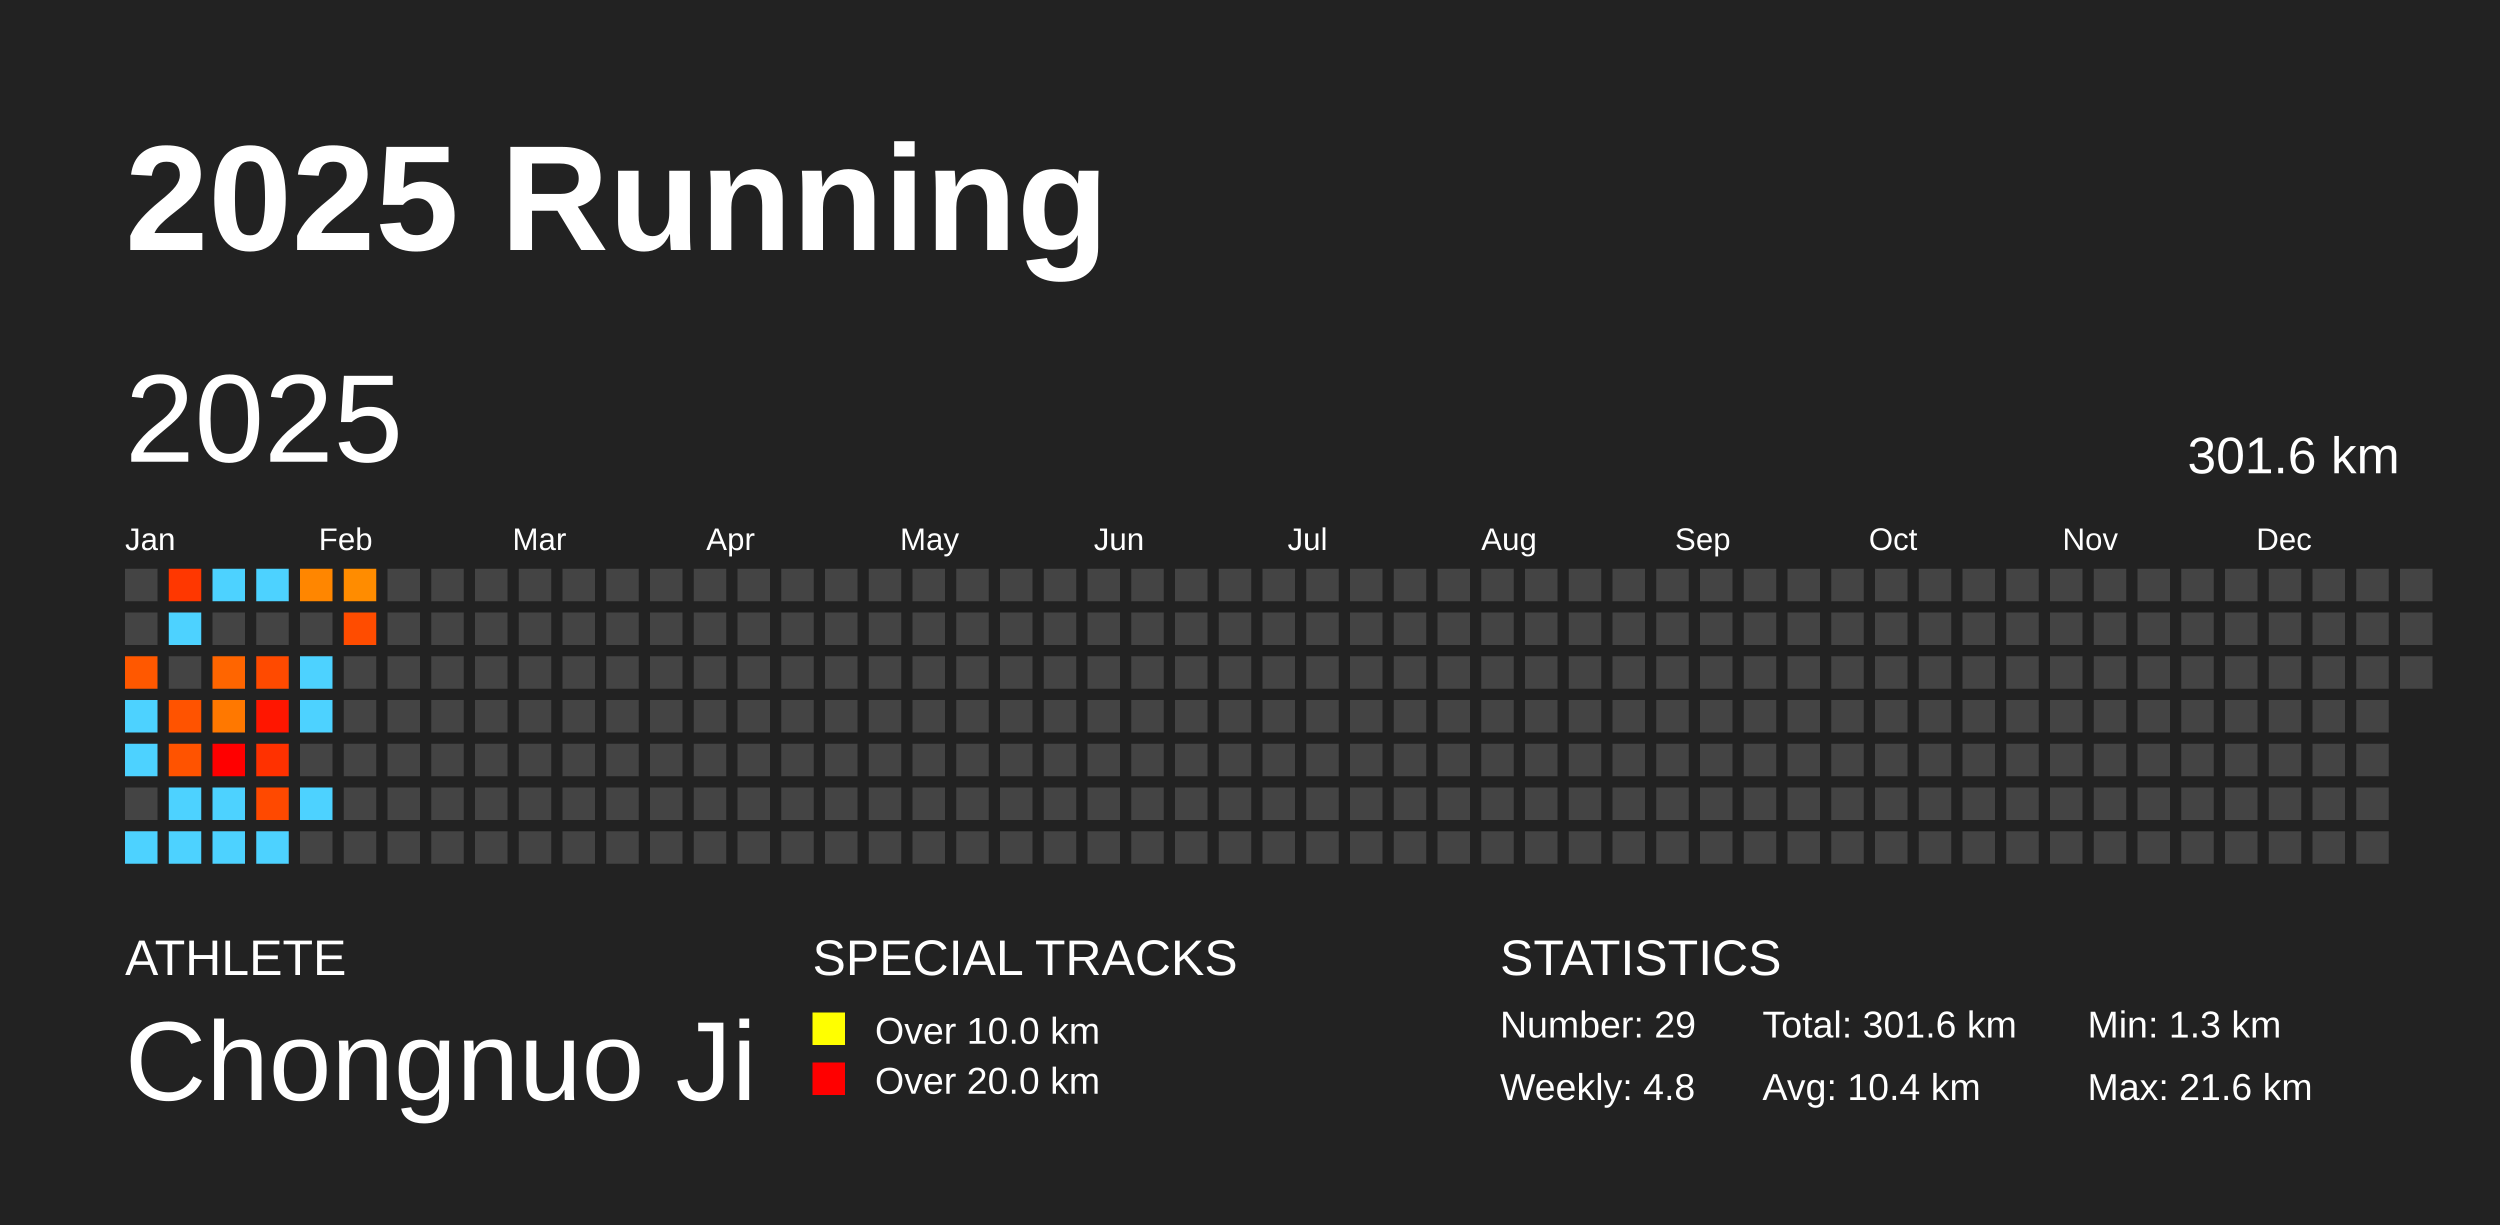
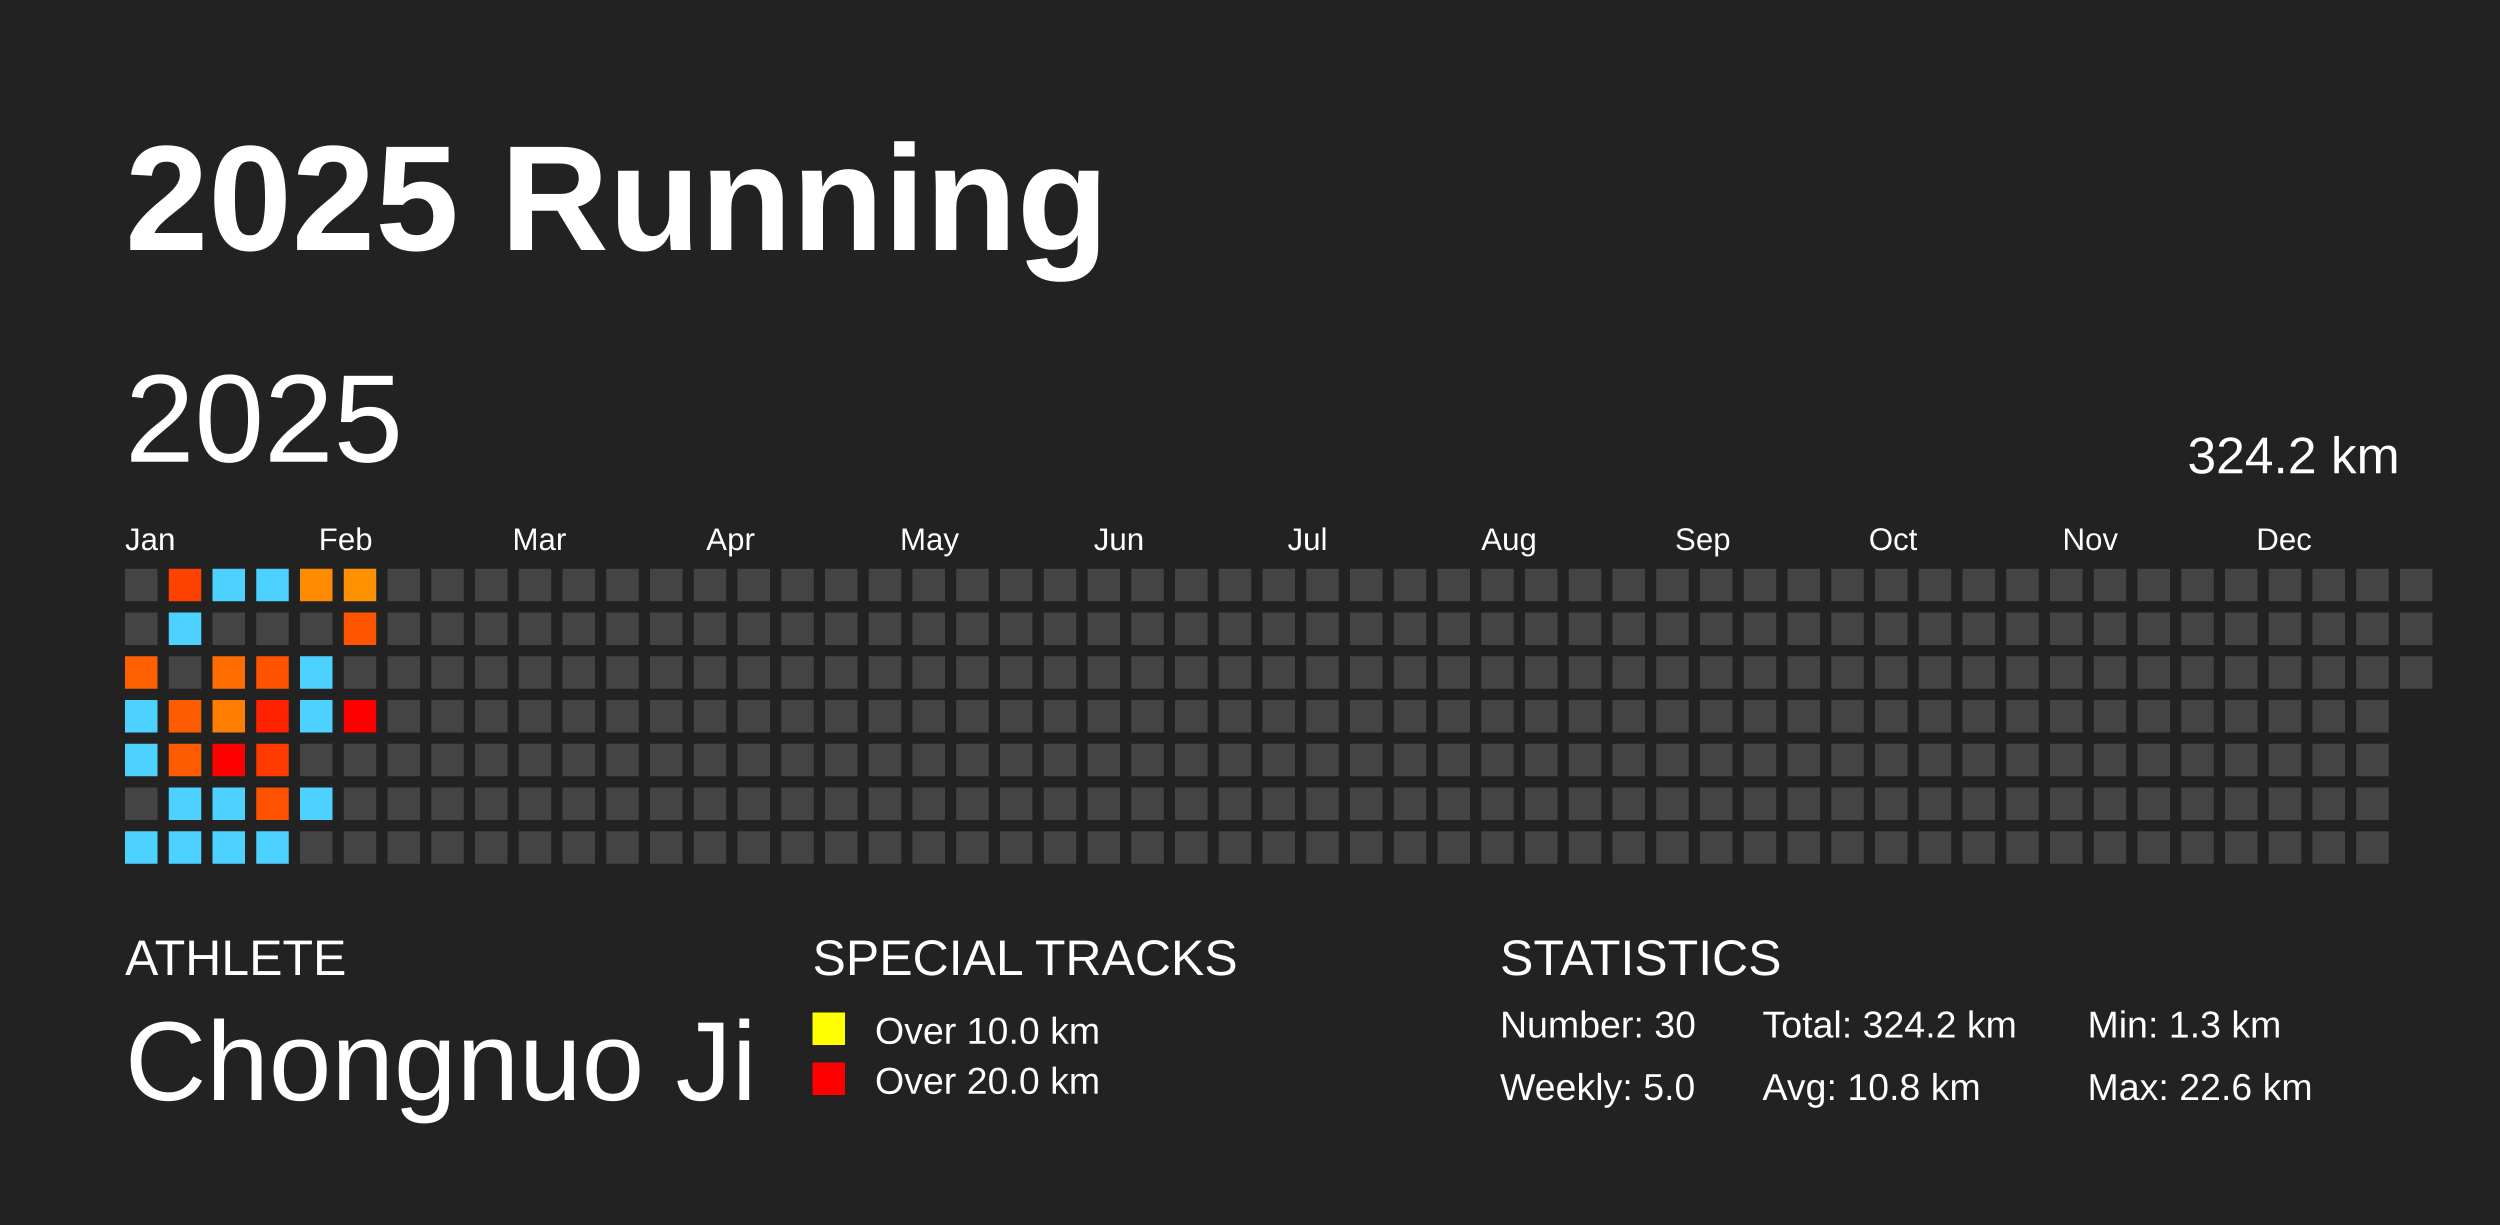
<svg xmlns="http://www.w3.org/2000/svg" baseProfile="full" height="98mm" version="1.1" viewBox="0,0,200,98" width="200mm">
  <defs />
  <rect fill="#222222" height="98" width="200" x="0" y="0" />
  <text fill="#FFFFFF" style="font-size:12px; font-family:Arial; font-weight:bold;" x="10" y="20">2025 Running</text>
  <text fill="#FFFFFF" style="font-size:4px; font-family:Arial" x="10" y="78">ATHLETE</text>
  <text fill="#FFFFFF" style="font-size:9px; font-family:Arial" x="10" y="88">Chongnuo Ji</text>
  <text fill="#FFFFFF" style="font-size:4px; font-family:Arial" x="65" y="78">SPECIAL TRACKS</text>
  <rect fill="yellow" height="2.6" width="2.6" x="65" y="81" />
  <text fill="#FFFFFF" style="font-size:3px; font-family:Arial" x="70" y="83.5">Over 10.0 km</text>
  <rect fill="red" height="2.6" width="2.6" x="65" y="85" />
  <text fill="#FFFFFF" style="font-size:3px; font-family:Arial" x="70" y="87.5">Over 20.0 km</text>
  <text fill="#FFFFFF" style="font-size:4px; font-family:Arial" x="120" y="78">STATISTICS</text>
-   <text fill="#FFFFFF" style="font-size:3px; font-family:Arial" x="120" y="83">Number: 29</text>
-   <text fill="#FFFFFF" style="font-size:3px; font-family:Arial" x="120" y="88">Weekly: 4.8</text>
-   <text fill="#FFFFFF" style="font-size:3px; font-family:Arial" x="141" y="83">Total: 301.6 km</text>
-   <text fill="#FFFFFF" style="font-size:3px; font-family:Arial" x="141" y="88">Avg: 10.4 km</text>
+   <text fill="#FFFFFF" style="font-size:3px; font-family:Arial" x="120" y="83">Number: 30</text>
+   <text fill="#FFFFFF" style="font-size:3px; font-family:Arial" x="120" y="88">Weekly: 5.0</text>
+   <text fill="#FFFFFF" style="font-size:3px; font-family:Arial" x="141" y="83">Total: 324.2 km</text>
+   <text fill="#FFFFFF" style="font-size:3px; font-family:Arial" x="141" y="88">Avg: 10.8 km</text>
  <text fill="#FFFFFF" style="font-size:3px; font-family:Arial" x="167" y="83">Min: 1.3 km</text>
-   <text fill="#FFFFFF" style="font-size:3px; font-family:Arial" x="167" y="88">Max: 21.6 km</text>
+   <text fill="#FFFFFF" style="font-size:3px; font-family:Arial" x="167" y="88">Max: 22.6 km</text>
  <text dominant-baseline="hanging" fill="#FFFFFF" style="font-size:10.0px; font-family:Arial;" x="10" y="30">2025</text>
-   <text dominant-baseline="hanging" fill="#FFFFFF" style="font-size:4.125px; font-family:Arial;" x="175" y="35">301.6 km</text>
+   <text dominant-baseline="hanging" fill="#FFFFFF" style="font-size:4.125px; font-family:Arial;" x="175" y="35">324.2 km</text>
  <text fill="#FFFFFF" style="font-size:2.5px; font-family:Arial" x="10.0" y="44">Jan</text>
  <text fill="#FFFFFF" style="font-size:2.5px; font-family:Arial" x="25.5" y="44">Feb</text>
  <text fill="#FFFFFF" style="font-size:2.5px; font-family:Arial" x="41.0" y="44">Mar</text>
  <text fill="#FFFFFF" style="font-size:2.5px; font-family:Arial" x="56.5" y="44">Apr</text>
  <text fill="#FFFFFF" style="font-size:2.5px; font-family:Arial" x="72.0" y="44">May</text>
  <text fill="#FFFFFF" style="font-size:2.5px; font-family:Arial" x="87.5" y="44">Jun</text>
  <text fill="#FFFFFF" style="font-size:2.5px; font-family:Arial" x="103.0" y="44">Jul</text>
  <text fill="#FFFFFF" style="font-size:2.5px; font-family:Arial" x="118.5" y="44">Aug</text>
  <text fill="#FFFFFF" style="font-size:2.5px; font-family:Arial" x="134.0" y="44">Sep</text>
  <text fill="#FFFFFF" style="font-size:2.5px; font-family:Arial" x="149.5" y="44">Oct</text>
  <text fill="#FFFFFF" style="font-size:2.5px; font-family:Arial" x="165.0" y="44">Nov</text>
  <text fill="#FFFFFF" style="font-size:2.5px; font-family:Arial" x="180.5" y="44">Dec</text>
  <rect fill="#444444" height="2.6" width="2.6" x="10.0" y="45.5" />
  <rect fill="#444444" height="2.6" width="2.6" x="10.0" y="49.0" />
-   <rect fill="#ff5800" height="2.6" width="2.6" x="10.0" y="52.5" />
+   <rect fill="#ff6000" height="2.6" width="2.6" x="10.0" y="52.5" />
  <rect fill="#4dd2ff" height="2.6" width="2.6" x="10.0" y="56.0" />
  <rect fill="#4dd2ff" height="2.6" width="2.6" x="10.0" y="59.5" />
  <rect fill="#444444" height="2.6" width="2.6" x="10.0" y="63.0" />
  <rect fill="#4dd2ff" height="2.6" width="2.6" x="10.0" y="66.5" />
-   <rect fill="#ff3700" height="2.6" width="2.6" x="13.5" y="45.5" />
+   <rect fill="#ff4100" height="2.6" width="2.6" x="13.5" y="45.5" />
  <rect fill="#4dd2ff" height="2.6" width="2.6" x="13.5" y="49.0" />
  <rect fill="#444444" height="2.6" width="2.6" x="13.5" y="52.5" />
-   <rect fill="#ff5300" height="2.6" width="2.6" x="13.5" y="56.0" />
-   <rect fill="#ff5300" height="2.6" width="2.6" x="13.5" y="59.5" />
+   <rect fill="#ff5b00" height="2.6" width="2.6" x="13.5" y="56.0" />
+   <rect fill="#ff5b00" height="2.6" width="2.6" x="13.5" y="59.5" />
  <rect fill="#4dd2ff" height="2.6" width="2.6" x="13.5" y="63.0" />
  <rect fill="#4dd2ff" height="2.6" width="2.6" x="13.5" y="66.5" />
  <rect fill="#4dd2ff" height="2.6" width="2.6" x="17.0" y="45.5" />
  <rect fill="#444444" height="2.6" width="2.6" x="17.0" y="49.0" />
-   <rect fill="#ff6500" height="2.6" width="2.6" x="17.0" y="52.5" />
-   <rect fill="#ff7800" height="2.6" width="2.6" x="17.0" y="56.0" />
+   <rect fill="#ff6d00" height="2.6" width="2.6" x="17.0" y="52.5" />
+   <rect fill="#ff7e00" height="2.6" width="2.6" x="17.0" y="56.0" />
  <rect fill="red" height="2.6" width="2.6" x="17.0" y="59.5" />
  <rect fill="#4dd2ff" height="2.6" width="2.6" x="17.0" y="63.0" />
  <rect fill="#4dd2ff" height="2.6" width="2.6" x="17.0" y="66.5" />
  <rect fill="#4dd2ff" height="2.6" width="2.6" x="20.5" y="45.5" />
  <rect fill="#444444" height="2.6" width="2.6" x="20.5" y="49.0" />
-   <rect fill="#ff4a00" height="2.6" width="2.6" x="20.5" y="52.5" />
-   <rect fill="#ff1600" height="2.6" width="2.6" x="20.5" y="56.0" />
-   <rect fill="#ff3100" height="2.6" width="2.6" x="20.5" y="59.5" />
-   <rect fill="#ff4900" height="2.6" width="2.6" x="20.5" y="63.0" />
+   <rect fill="#ff5300" height="2.6" width="2.6" x="20.5" y="52.5" />
+   <rect fill="#ff2100" height="2.6" width="2.6" x="20.5" y="56.0" />
+   <rect fill="#ff3a00" height="2.6" width="2.6" x="20.5" y="59.5" />
+   <rect fill="#ff5200" height="2.6" width="2.6" x="20.5" y="63.0" />
  <rect fill="#4dd2ff" height="2.6" width="2.6" x="20.5" y="66.5" />
-   <rect fill="#ff8600" height="2.6" width="2.6" x="24.0" y="45.5" />
+   <rect fill="#ff8c00" height="2.6" width="2.6" x="24.0" y="45.5" />
  <rect fill="#444444" height="2.6" width="2.6" x="24.0" y="49.0" />
  <rect fill="#4dd2ff" height="2.6" width="2.6" x="24.0" y="52.5" />
  <rect fill="#4dd2ff" height="2.6" width="2.6" x="24.0" y="56.0" />
  <rect fill="#444444" height="2.6" width="2.6" x="24.0" y="59.5" />
  <rect fill="#4dd2ff" height="2.6" width="2.6" x="24.0" y="63.0" />
  <rect fill="#444444" height="2.6" width="2.6" x="24.0" y="66.5" />
-   <rect fill="#ff8c00" height="2.6" width="2.6" x="27.5" y="45.5" />
-   <rect fill="#ff4c00" height="2.6" width="2.6" x="27.5" y="49.0" />
+   <rect fill="#ff9200" height="2.6" width="2.6" x="27.5" y="45.5" />
+   <rect fill="#ff5500" height="2.6" width="2.6" x="27.5" y="49.0" />
  <rect fill="#444444" height="2.6" width="2.6" x="27.5" y="52.5" />
-   <rect fill="#444444" height="2.6" width="2.6" x="27.5" y="56.0" />
+   <rect fill="red" height="2.6" width="2.6" x="27.5" y="56.0" />
  <rect fill="#444444" height="2.6" width="2.6" x="27.5" y="59.5" />
  <rect fill="#444444" height="2.6" width="2.6" x="27.5" y="63.0" />
  <rect fill="#444444" height="2.6" width="2.6" x="27.5" y="66.5" />
  <rect fill="#444444" height="2.6" width="2.6" x="31.0" y="45.5" />
  <rect fill="#444444" height="2.6" width="2.6" x="31.0" y="49.0" />
  <rect fill="#444444" height="2.6" width="2.6" x="31.0" y="52.5" />
  <rect fill="#444444" height="2.6" width="2.6" x="31.0" y="56.0" />
  <rect fill="#444444" height="2.6" width="2.6" x="31.0" y="59.5" />
  <rect fill="#444444" height="2.6" width="2.6" x="31.0" y="63.0" />
  <rect fill="#444444" height="2.6" width="2.6" x="31.0" y="66.5" />
  <rect fill="#444444" height="2.6" width="2.6" x="34.5" y="45.5" />
  <rect fill="#444444" height="2.6" width="2.6" x="34.5" y="49.0" />
  <rect fill="#444444" height="2.6" width="2.6" x="34.5" y="52.5" />
  <rect fill="#444444" height="2.6" width="2.6" x="34.5" y="56.0" />
  <rect fill="#444444" height="2.6" width="2.6" x="34.5" y="59.5" />
  <rect fill="#444444" height="2.6" width="2.6" x="34.5" y="63.0" />
  <rect fill="#444444" height="2.6" width="2.6" x="34.5" y="66.5" />
  <rect fill="#444444" height="2.6" width="2.6" x="38.0" y="45.5" />
  <rect fill="#444444" height="2.6" width="2.6" x="38.0" y="49.0" />
  <rect fill="#444444" height="2.6" width="2.6" x="38.0" y="52.5" />
  <rect fill="#444444" height="2.6" width="2.6" x="38.0" y="56.0" />
  <rect fill="#444444" height="2.6" width="2.6" x="38.0" y="59.5" />
  <rect fill="#444444" height="2.6" width="2.6" x="38.0" y="63.0" />
  <rect fill="#444444" height="2.6" width="2.6" x="38.0" y="66.5" />
  <rect fill="#444444" height="2.6" width="2.6" x="41.5" y="45.5" />
  <rect fill="#444444" height="2.6" width="2.6" x="41.5" y="49.0" />
  <rect fill="#444444" height="2.6" width="2.6" x="41.5" y="52.5" />
  <rect fill="#444444" height="2.6" width="2.6" x="41.5" y="56.0" />
  <rect fill="#444444" height="2.6" width="2.6" x="41.5" y="59.5" />
  <rect fill="#444444" height="2.6" width="2.6" x="41.5" y="63.0" />
  <rect fill="#444444" height="2.6" width="2.6" x="41.5" y="66.5" />
  <rect fill="#444444" height="2.6" width="2.6" x="45.0" y="45.5" />
  <rect fill="#444444" height="2.6" width="2.6" x="45.0" y="49.0" />
  <rect fill="#444444" height="2.6" width="2.6" x="45.0" y="52.5" />
  <rect fill="#444444" height="2.6" width="2.6" x="45.0" y="56.0" />
  <rect fill="#444444" height="2.6" width="2.6" x="45.0" y="59.5" />
  <rect fill="#444444" height="2.6" width="2.6" x="45.0" y="63.0" />
  <rect fill="#444444" height="2.6" width="2.6" x="45.0" y="66.5" />
  <rect fill="#444444" height="2.6" width="2.6" x="48.5" y="45.5" />
  <rect fill="#444444" height="2.6" width="2.6" x="48.5" y="49.0" />
  <rect fill="#444444" height="2.6" width="2.6" x="48.5" y="52.5" />
  <rect fill="#444444" height="2.6" width="2.6" x="48.5" y="56.0" />
  <rect fill="#444444" height="2.6" width="2.6" x="48.5" y="59.5" />
  <rect fill="#444444" height="2.6" width="2.6" x="48.5" y="63.0" />
  <rect fill="#444444" height="2.6" width="2.6" x="48.5" y="66.5" />
  <rect fill="#444444" height="2.6" width="2.6" x="52.0" y="45.5" />
  <rect fill="#444444" height="2.6" width="2.6" x="52.0" y="49.0" />
  <rect fill="#444444" height="2.6" width="2.6" x="52.0" y="52.5" />
  <rect fill="#444444" height="2.6" width="2.6" x="52.0" y="56.0" />
  <rect fill="#444444" height="2.6" width="2.6" x="52.0" y="59.5" />
  <rect fill="#444444" height="2.6" width="2.6" x="52.0" y="63.0" />
  <rect fill="#444444" height="2.6" width="2.6" x="52.0" y="66.5" />
  <rect fill="#444444" height="2.6" width="2.6" x="55.5" y="45.5" />
  <rect fill="#444444" height="2.6" width="2.6" x="55.5" y="49.0" />
  <rect fill="#444444" height="2.6" width="2.6" x="55.5" y="52.5" />
  <rect fill="#444444" height="2.6" width="2.6" x="55.5" y="56.0" />
  <rect fill="#444444" height="2.6" width="2.6" x="55.5" y="59.5" />
  <rect fill="#444444" height="2.6" width="2.6" x="55.5" y="63.0" />
  <rect fill="#444444" height="2.6" width="2.6" x="55.5" y="66.5" />
  <rect fill="#444444" height="2.6" width="2.6" x="59.0" y="45.5" />
  <rect fill="#444444" height="2.6" width="2.6" x="59.0" y="49.0" />
  <rect fill="#444444" height="2.6" width="2.6" x="59.0" y="52.5" />
  <rect fill="#444444" height="2.6" width="2.6" x="59.0" y="56.0" />
  <rect fill="#444444" height="2.6" width="2.6" x="59.0" y="59.5" />
  <rect fill="#444444" height="2.6" width="2.6" x="59.0" y="63.0" />
  <rect fill="#444444" height="2.6" width="2.6" x="59.0" y="66.5" />
  <rect fill="#444444" height="2.6" width="2.6" x="62.5" y="45.5" />
  <rect fill="#444444" height="2.6" width="2.6" x="62.5" y="49.0" />
  <rect fill="#444444" height="2.6" width="2.6" x="62.5" y="52.5" />
  <rect fill="#444444" height="2.6" width="2.6" x="62.5" y="56.0" />
  <rect fill="#444444" height="2.6" width="2.6" x="62.5" y="59.5" />
  <rect fill="#444444" height="2.6" width="2.6" x="62.5" y="63.0" />
  <rect fill="#444444" height="2.6" width="2.6" x="62.5" y="66.5" />
  <rect fill="#444444" height="2.6" width="2.6" x="66.0" y="45.5" />
  <rect fill="#444444" height="2.6" width="2.6" x="66.0" y="49.0" />
  <rect fill="#444444" height="2.6" width="2.6" x="66.0" y="52.5" />
  <rect fill="#444444" height="2.6" width="2.6" x="66.0" y="56.0" />
  <rect fill="#444444" height="2.6" width="2.6" x="66.0" y="59.5" />
  <rect fill="#444444" height="2.6" width="2.6" x="66.0" y="63.0" />
  <rect fill="#444444" height="2.6" width="2.6" x="66.0" y="66.5" />
  <rect fill="#444444" height="2.6" width="2.6" x="69.5" y="45.5" />
  <rect fill="#444444" height="2.6" width="2.6" x="69.5" y="49.0" />
  <rect fill="#444444" height="2.6" width="2.6" x="69.5" y="52.5" />
  <rect fill="#444444" height="2.6" width="2.6" x="69.5" y="56.0" />
  <rect fill="#444444" height="2.6" width="2.6" x="69.5" y="59.5" />
  <rect fill="#444444" height="2.6" width="2.6" x="69.5" y="63.0" />
  <rect fill="#444444" height="2.6" width="2.6" x="69.5" y="66.5" />
  <rect fill="#444444" height="2.6" width="2.6" x="73.0" y="45.5" />
  <rect fill="#444444" height="2.6" width="2.6" x="73.0" y="49.0" />
  <rect fill="#444444" height="2.6" width="2.6" x="73.0" y="52.5" />
  <rect fill="#444444" height="2.6" width="2.6" x="73.0" y="56.0" />
  <rect fill="#444444" height="2.6" width="2.6" x="73.0" y="59.5" />
  <rect fill="#444444" height="2.6" width="2.6" x="73.0" y="63.0" />
  <rect fill="#444444" height="2.6" width="2.6" x="73.0" y="66.5" />
  <rect fill="#444444" height="2.6" width="2.6" x="76.5" y="45.5" />
  <rect fill="#444444" height="2.6" width="2.6" x="76.5" y="49.0" />
  <rect fill="#444444" height="2.6" width="2.6" x="76.5" y="52.5" />
  <rect fill="#444444" height="2.6" width="2.6" x="76.5" y="56.0" />
  <rect fill="#444444" height="2.6" width="2.6" x="76.5" y="59.5" />
  <rect fill="#444444" height="2.6" width="2.6" x="76.5" y="63.0" />
  <rect fill="#444444" height="2.6" width="2.6" x="76.5" y="66.5" />
  <rect fill="#444444" height="2.6" width="2.6" x="80.0" y="45.5" />
  <rect fill="#444444" height="2.6" width="2.6" x="80.0" y="49.0" />
  <rect fill="#444444" height="2.6" width="2.6" x="80.0" y="52.5" />
  <rect fill="#444444" height="2.6" width="2.6" x="80.0" y="56.0" />
  <rect fill="#444444" height="2.6" width="2.6" x="80.0" y="59.5" />
  <rect fill="#444444" height="2.6" width="2.6" x="80.0" y="63.0" />
  <rect fill="#444444" height="2.6" width="2.6" x="80.0" y="66.5" />
  <rect fill="#444444" height="2.6" width="2.6" x="83.5" y="45.5" />
  <rect fill="#444444" height="2.6" width="2.6" x="83.5" y="49.0" />
  <rect fill="#444444" height="2.6" width="2.6" x="83.5" y="52.5" />
  <rect fill="#444444" height="2.6" width="2.6" x="83.5" y="56.0" />
  <rect fill="#444444" height="2.6" width="2.6" x="83.5" y="59.5" />
  <rect fill="#444444" height="2.6" width="2.6" x="83.5" y="63.0" />
  <rect fill="#444444" height="2.6" width="2.6" x="83.5" y="66.5" />
  <rect fill="#444444" height="2.6" width="2.6" x="87.0" y="45.5" />
  <rect fill="#444444" height="2.6" width="2.6" x="87.0" y="49.0" />
  <rect fill="#444444" height="2.6" width="2.6" x="87.0" y="52.5" />
  <rect fill="#444444" height="2.6" width="2.6" x="87.0" y="56.0" />
  <rect fill="#444444" height="2.6" width="2.6" x="87.0" y="59.5" />
  <rect fill="#444444" height="2.6" width="2.6" x="87.0" y="63.0" />
  <rect fill="#444444" height="2.6" width="2.6" x="87.0" y="66.5" />
  <rect fill="#444444" height="2.6" width="2.6" x="90.5" y="45.5" />
  <rect fill="#444444" height="2.6" width="2.6" x="90.5" y="49.0" />
  <rect fill="#444444" height="2.6" width="2.6" x="90.5" y="52.5" />
  <rect fill="#444444" height="2.6" width="2.6" x="90.5" y="56.0" />
  <rect fill="#444444" height="2.6" width="2.6" x="90.5" y="59.5" />
  <rect fill="#444444" height="2.6" width="2.6" x="90.5" y="63.0" />
  <rect fill="#444444" height="2.6" width="2.6" x="90.5" y="66.5" />
  <rect fill="#444444" height="2.6" width="2.6" x="94.0" y="45.5" />
  <rect fill="#444444" height="2.6" width="2.6" x="94.0" y="49.0" />
  <rect fill="#444444" height="2.6" width="2.6" x="94.0" y="52.5" />
  <rect fill="#444444" height="2.6" width="2.6" x="94.0" y="56.0" />
  <rect fill="#444444" height="2.6" width="2.6" x="94.0" y="59.5" />
  <rect fill="#444444" height="2.6" width="2.6" x="94.0" y="63.0" />
  <rect fill="#444444" height="2.6" width="2.6" x="94.0" y="66.5" />
  <rect fill="#444444" height="2.6" width="2.6" x="97.5" y="45.5" />
  <rect fill="#444444" height="2.6" width="2.6" x="97.5" y="49.0" />
  <rect fill="#444444" height="2.6" width="2.6" x="97.5" y="52.5" />
  <rect fill="#444444" height="2.6" width="2.6" x="97.5" y="56.0" />
  <rect fill="#444444" height="2.6" width="2.6" x="97.5" y="59.5" />
  <rect fill="#444444" height="2.6" width="2.6" x="97.5" y="63.0" />
  <rect fill="#444444" height="2.6" width="2.6" x="97.5" y="66.5" />
  <rect fill="#444444" height="2.6" width="2.6" x="101.0" y="45.5" />
  <rect fill="#444444" height="2.6" width="2.6" x="101.0" y="49.0" />
  <rect fill="#444444" height="2.6" width="2.6" x="101.0" y="52.5" />
  <rect fill="#444444" height="2.6" width="2.6" x="101.0" y="56.0" />
  <rect fill="#444444" height="2.6" width="2.6" x="101.0" y="59.5" />
  <rect fill="#444444" height="2.6" width="2.6" x="101.0" y="63.0" />
  <rect fill="#444444" height="2.6" width="2.6" x="101.0" y="66.5" />
  <rect fill="#444444" height="2.6" width="2.6" x="104.5" y="45.5" />
  <rect fill="#444444" height="2.6" width="2.6" x="104.5" y="49.0" />
  <rect fill="#444444" height="2.6" width="2.6" x="104.5" y="52.5" />
  <rect fill="#444444" height="2.6" width="2.6" x="104.5" y="56.0" />
  <rect fill="#444444" height="2.6" width="2.6" x="104.5" y="59.5" />
  <rect fill="#444444" height="2.6" width="2.6" x="104.5" y="63.0" />
  <rect fill="#444444" height="2.6" width="2.6" x="104.5" y="66.5" />
  <rect fill="#444444" height="2.6" width="2.6" x="108.0" y="45.5" />
  <rect fill="#444444" height="2.6" width="2.6" x="108.0" y="49.0" />
  <rect fill="#444444" height="2.6" width="2.6" x="108.0" y="52.5" />
  <rect fill="#444444" height="2.6" width="2.6" x="108.0" y="56.0" />
  <rect fill="#444444" height="2.6" width="2.6" x="108.0" y="59.5" />
  <rect fill="#444444" height="2.6" width="2.6" x="108.0" y="63.0" />
  <rect fill="#444444" height="2.6" width="2.6" x="108.0" y="66.5" />
  <rect fill="#444444" height="2.6" width="2.6" x="111.5" y="45.5" />
  <rect fill="#444444" height="2.6" width="2.6" x="111.5" y="49.0" />
  <rect fill="#444444" height="2.6" width="2.6" x="111.5" y="52.5" />
  <rect fill="#444444" height="2.6" width="2.6" x="111.5" y="56.0" />
  <rect fill="#444444" height="2.6" width="2.6" x="111.5" y="59.5" />
  <rect fill="#444444" height="2.6" width="2.6" x="111.5" y="63.0" />
  <rect fill="#444444" height="2.6" width="2.6" x="111.5" y="66.5" />
  <rect fill="#444444" height="2.6" width="2.6" x="115.0" y="45.5" />
  <rect fill="#444444" height="2.6" width="2.6" x="115.0" y="49.0" />
  <rect fill="#444444" height="2.6" width="2.6" x="115.0" y="52.5" />
  <rect fill="#444444" height="2.6" width="2.6" x="115.0" y="56.0" />
  <rect fill="#444444" height="2.6" width="2.6" x="115.0" y="59.5" />
  <rect fill="#444444" height="2.6" width="2.6" x="115.0" y="63.0" />
  <rect fill="#444444" height="2.6" width="2.6" x="115.0" y="66.5" />
  <rect fill="#444444" height="2.6" width="2.6" x="118.5" y="45.5" />
  <rect fill="#444444" height="2.6" width="2.6" x="118.5" y="49.0" />
  <rect fill="#444444" height="2.6" width="2.6" x="118.5" y="52.5" />
  <rect fill="#444444" height="2.6" width="2.6" x="118.5" y="56.0" />
  <rect fill="#444444" height="2.6" width="2.6" x="118.5" y="59.5" />
  <rect fill="#444444" height="2.6" width="2.6" x="118.5" y="63.0" />
  <rect fill="#444444" height="2.6" width="2.6" x="118.5" y="66.5" />
  <rect fill="#444444" height="2.6" width="2.6" x="122.0" y="45.5" />
  <rect fill="#444444" height="2.6" width="2.6" x="122.0" y="49.0" />
  <rect fill="#444444" height="2.6" width="2.6" x="122.0" y="52.5" />
  <rect fill="#444444" height="2.6" width="2.6" x="122.0" y="56.0" />
  <rect fill="#444444" height="2.6" width="2.6" x="122.0" y="59.5" />
  <rect fill="#444444" height="2.6" width="2.6" x="122.0" y="63.0" />
  <rect fill="#444444" height="2.6" width="2.6" x="122.0" y="66.5" />
  <rect fill="#444444" height="2.6" width="2.6" x="125.5" y="45.5" />
  <rect fill="#444444" height="2.6" width="2.6" x="125.5" y="49.0" />
  <rect fill="#444444" height="2.6" width="2.6" x="125.5" y="52.5" />
  <rect fill="#444444" height="2.6" width="2.6" x="125.5" y="56.0" />
  <rect fill="#444444" height="2.6" width="2.6" x="125.5" y="59.5" />
  <rect fill="#444444" height="2.6" width="2.6" x="125.5" y="63.0" />
  <rect fill="#444444" height="2.6" width="2.6" x="125.5" y="66.5" />
  <rect fill="#444444" height="2.6" width="2.6" x="129.0" y="45.5" />
  <rect fill="#444444" height="2.6" width="2.6" x="129.0" y="49.0" />
  <rect fill="#444444" height="2.6" width="2.6" x="129.0" y="52.5" />
  <rect fill="#444444" height="2.6" width="2.6" x="129.0" y="56.0" />
  <rect fill="#444444" height="2.6" width="2.6" x="129.0" y="59.5" />
  <rect fill="#444444" height="2.6" width="2.6" x="129.0" y="63.0" />
  <rect fill="#444444" height="2.6" width="2.6" x="129.0" y="66.5" />
  <rect fill="#444444" height="2.6" width="2.6" x="132.5" y="45.5" />
  <rect fill="#444444" height="2.6" width="2.6" x="132.5" y="49.0" />
  <rect fill="#444444" height="2.6" width="2.6" x="132.5" y="52.5" />
  <rect fill="#444444" height="2.6" width="2.6" x="132.5" y="56.0" />
  <rect fill="#444444" height="2.6" width="2.6" x="132.5" y="59.5" />
  <rect fill="#444444" height="2.6" width="2.6" x="132.5" y="63.0" />
  <rect fill="#444444" height="2.6" width="2.6" x="132.5" y="66.5" />
  <rect fill="#444444" height="2.6" width="2.6" x="136.0" y="45.5" />
  <rect fill="#444444" height="2.6" width="2.6" x="136.0" y="49.0" />
  <rect fill="#444444" height="2.6" width="2.6" x="136.0" y="52.5" />
  <rect fill="#444444" height="2.6" width="2.6" x="136.0" y="56.0" />
  <rect fill="#444444" height="2.6" width="2.6" x="136.0" y="59.5" />
  <rect fill="#444444" height="2.6" width="2.6" x="136.0" y="63.0" />
  <rect fill="#444444" height="2.6" width="2.6" x="136.0" y="66.5" />
  <rect fill="#444444" height="2.6" width="2.6" x="139.5" y="45.5" />
  <rect fill="#444444" height="2.6" width="2.6" x="139.5" y="49.0" />
  <rect fill="#444444" height="2.6" width="2.6" x="139.5" y="52.5" />
  <rect fill="#444444" height="2.6" width="2.6" x="139.5" y="56.0" />
  <rect fill="#444444" height="2.6" width="2.6" x="139.5" y="59.5" />
  <rect fill="#444444" height="2.6" width="2.6" x="139.5" y="63.0" />
  <rect fill="#444444" height="2.6" width="2.6" x="139.5" y="66.5" />
  <rect fill="#444444" height="2.6" width="2.6" x="143.0" y="45.5" />
  <rect fill="#444444" height="2.6" width="2.6" x="143.0" y="49.0" />
  <rect fill="#444444" height="2.6" width="2.6" x="143.0" y="52.5" />
  <rect fill="#444444" height="2.6" width="2.6" x="143.0" y="56.0" />
  <rect fill="#444444" height="2.6" width="2.6" x="143.0" y="59.5" />
  <rect fill="#444444" height="2.6" width="2.6" x="143.0" y="63.0" />
  <rect fill="#444444" height="2.6" width="2.6" x="143.0" y="66.5" />
  <rect fill="#444444" height="2.6" width="2.6" x="146.5" y="45.5" />
  <rect fill="#444444" height="2.6" width="2.6" x="146.5" y="49.0" />
  <rect fill="#444444" height="2.6" width="2.6" x="146.5" y="52.5" />
  <rect fill="#444444" height="2.6" width="2.6" x="146.5" y="56.0" />
  <rect fill="#444444" height="2.6" width="2.6" x="146.5" y="59.5" />
  <rect fill="#444444" height="2.6" width="2.6" x="146.5" y="63.0" />
  <rect fill="#444444" height="2.6" width="2.6" x="146.5" y="66.5" />
  <rect fill="#444444" height="2.6" width="2.6" x="150.0" y="45.5" />
  <rect fill="#444444" height="2.6" width="2.6" x="150.0" y="49.0" />
  <rect fill="#444444" height="2.6" width="2.6" x="150.0" y="52.5" />
  <rect fill="#444444" height="2.6" width="2.6" x="150.0" y="56.0" />
  <rect fill="#444444" height="2.6" width="2.6" x="150.0" y="59.5" />
  <rect fill="#444444" height="2.6" width="2.6" x="150.0" y="63.0" />
  <rect fill="#444444" height="2.6" width="2.6" x="150.0" y="66.5" />
  <rect fill="#444444" height="2.6" width="2.6" x="153.5" y="45.5" />
  <rect fill="#444444" height="2.6" width="2.6" x="153.5" y="49.0" />
  <rect fill="#444444" height="2.6" width="2.6" x="153.5" y="52.5" />
  <rect fill="#444444" height="2.6" width="2.6" x="153.5" y="56.0" />
  <rect fill="#444444" height="2.6" width="2.6" x="153.5" y="59.5" />
  <rect fill="#444444" height="2.6" width="2.6" x="153.5" y="63.0" />
  <rect fill="#444444" height="2.6" width="2.6" x="153.5" y="66.5" />
  <rect fill="#444444" height="2.6" width="2.6" x="157.0" y="45.5" />
  <rect fill="#444444" height="2.6" width="2.6" x="157.0" y="49.0" />
  <rect fill="#444444" height="2.6" width="2.6" x="157.0" y="52.5" />
  <rect fill="#444444" height="2.6" width="2.6" x="157.0" y="56.0" />
  <rect fill="#444444" height="2.6" width="2.6" x="157.0" y="59.5" />
  <rect fill="#444444" height="2.6" width="2.6" x="157.0" y="63.0" />
  <rect fill="#444444" height="2.6" width="2.6" x="157.0" y="66.5" />
  <rect fill="#444444" height="2.6" width="2.6" x="160.5" y="45.5" />
  <rect fill="#444444" height="2.6" width="2.6" x="160.5" y="49.0" />
  <rect fill="#444444" height="2.6" width="2.6" x="160.5" y="52.5" />
  <rect fill="#444444" height="2.6" width="2.6" x="160.5" y="56.0" />
  <rect fill="#444444" height="2.6" width="2.6" x="160.5" y="59.5" />
  <rect fill="#444444" height="2.6" width="2.6" x="160.5" y="63.0" />
  <rect fill="#444444" height="2.6" width="2.6" x="160.5" y="66.5" />
  <rect fill="#444444" height="2.6" width="2.6" x="164.0" y="45.5" />
  <rect fill="#444444" height="2.6" width="2.6" x="164.0" y="49.0" />
  <rect fill="#444444" height="2.6" width="2.6" x="164.0" y="52.5" />
  <rect fill="#444444" height="2.6" width="2.6" x="164.0" y="56.0" />
  <rect fill="#444444" height="2.6" width="2.6" x="164.0" y="59.5" />
  <rect fill="#444444" height="2.6" width="2.6" x="164.0" y="63.0" />
  <rect fill="#444444" height="2.6" width="2.6" x="164.0" y="66.5" />
  <rect fill="#444444" height="2.6" width="2.6" x="167.5" y="45.5" />
  <rect fill="#444444" height="2.6" width="2.6" x="167.5" y="49.0" />
  <rect fill="#444444" height="2.6" width="2.6" x="167.5" y="52.5" />
  <rect fill="#444444" height="2.6" width="2.6" x="167.5" y="56.0" />
  <rect fill="#444444" height="2.6" width="2.6" x="167.5" y="59.5" />
  <rect fill="#444444" height="2.6" width="2.6" x="167.5" y="63.0" />
  <rect fill="#444444" height="2.6" width="2.6" x="167.5" y="66.5" />
  <rect fill="#444444" height="2.6" width="2.6" x="171.0" y="45.5" />
  <rect fill="#444444" height="2.6" width="2.6" x="171.0" y="49.0" />
  <rect fill="#444444" height="2.6" width="2.6" x="171.0" y="52.5" />
  <rect fill="#444444" height="2.6" width="2.6" x="171.0" y="56.0" />
  <rect fill="#444444" height="2.6" width="2.6" x="171.0" y="59.5" />
  <rect fill="#444444" height="2.6" width="2.6" x="171.0" y="63.0" />
  <rect fill="#444444" height="2.6" width="2.6" x="171.0" y="66.5" />
  <rect fill="#444444" height="2.6" width="2.6" x="174.5" y="45.5" />
  <rect fill="#444444" height="2.6" width="2.6" x="174.5" y="49.0" />
  <rect fill="#444444" height="2.6" width="2.6" x="174.5" y="52.5" />
  <rect fill="#444444" height="2.6" width="2.6" x="174.5" y="56.0" />
  <rect fill="#444444" height="2.6" width="2.6" x="174.5" y="59.5" />
  <rect fill="#444444" height="2.6" width="2.6" x="174.5" y="63.0" />
  <rect fill="#444444" height="2.6" width="2.6" x="174.5" y="66.5" />
  <rect fill="#444444" height="2.6" width="2.6" x="178.0" y="45.5" />
  <rect fill="#444444" height="2.6" width="2.6" x="178.0" y="49.0" />
  <rect fill="#444444" height="2.6" width="2.6" x="178.0" y="52.5" />
  <rect fill="#444444" height="2.6" width="2.6" x="178.0" y="56.0" />
  <rect fill="#444444" height="2.6" width="2.6" x="178.0" y="59.5" />
  <rect fill="#444444" height="2.6" width="2.6" x="178.0" y="63.0" />
  <rect fill="#444444" height="2.6" width="2.6" x="178.0" y="66.5" />
  <rect fill="#444444" height="2.6" width="2.6" x="181.5" y="45.5" />
  <rect fill="#444444" height="2.6" width="2.6" x="181.5" y="49.0" />
  <rect fill="#444444" height="2.6" width="2.6" x="181.5" y="52.5" />
  <rect fill="#444444" height="2.6" width="2.6" x="181.5" y="56.0" />
  <rect fill="#444444" height="2.6" width="2.6" x="181.5" y="59.5" />
  <rect fill="#444444" height="2.6" width="2.6" x="181.5" y="63.0" />
  <rect fill="#444444" height="2.6" width="2.6" x="181.5" y="66.5" />
  <rect fill="#444444" height="2.6" width="2.6" x="185.0" y="45.5" />
  <rect fill="#444444" height="2.6" width="2.6" x="185.0" y="49.0" />
  <rect fill="#444444" height="2.6" width="2.6" x="185.0" y="52.5" />
  <rect fill="#444444" height="2.6" width="2.6" x="185.0" y="56.0" />
  <rect fill="#444444" height="2.6" width="2.6" x="185.0" y="59.5" />
  <rect fill="#444444" height="2.6" width="2.6" x="185.0" y="63.0" />
  <rect fill="#444444" height="2.6" width="2.6" x="185.0" y="66.5" />
  <rect fill="#444444" height="2.6" width="2.6" x="188.5" y="45.5" />
  <rect fill="#444444" height="2.6" width="2.6" x="188.5" y="49.0" />
  <rect fill="#444444" height="2.6" width="2.6" x="188.5" y="52.5" />
  <rect fill="#444444" height="2.6" width="2.6" x="188.5" y="56.0" />
  <rect fill="#444444" height="2.6" width="2.6" x="188.5" y="59.5" />
  <rect fill="#444444" height="2.6" width="2.6" x="188.5" y="63.0" />
  <rect fill="#444444" height="2.6" width="2.6" x="188.5" y="66.5" />
  <rect fill="#444444" height="2.6" width="2.6" x="192.0" y="45.5" />
  <rect fill="#444444" height="2.6" width="2.6" x="192.0" y="49.0" />
  <rect fill="#444444" height="2.6" width="2.6" x="192.0" y="52.5" />
</svg>
